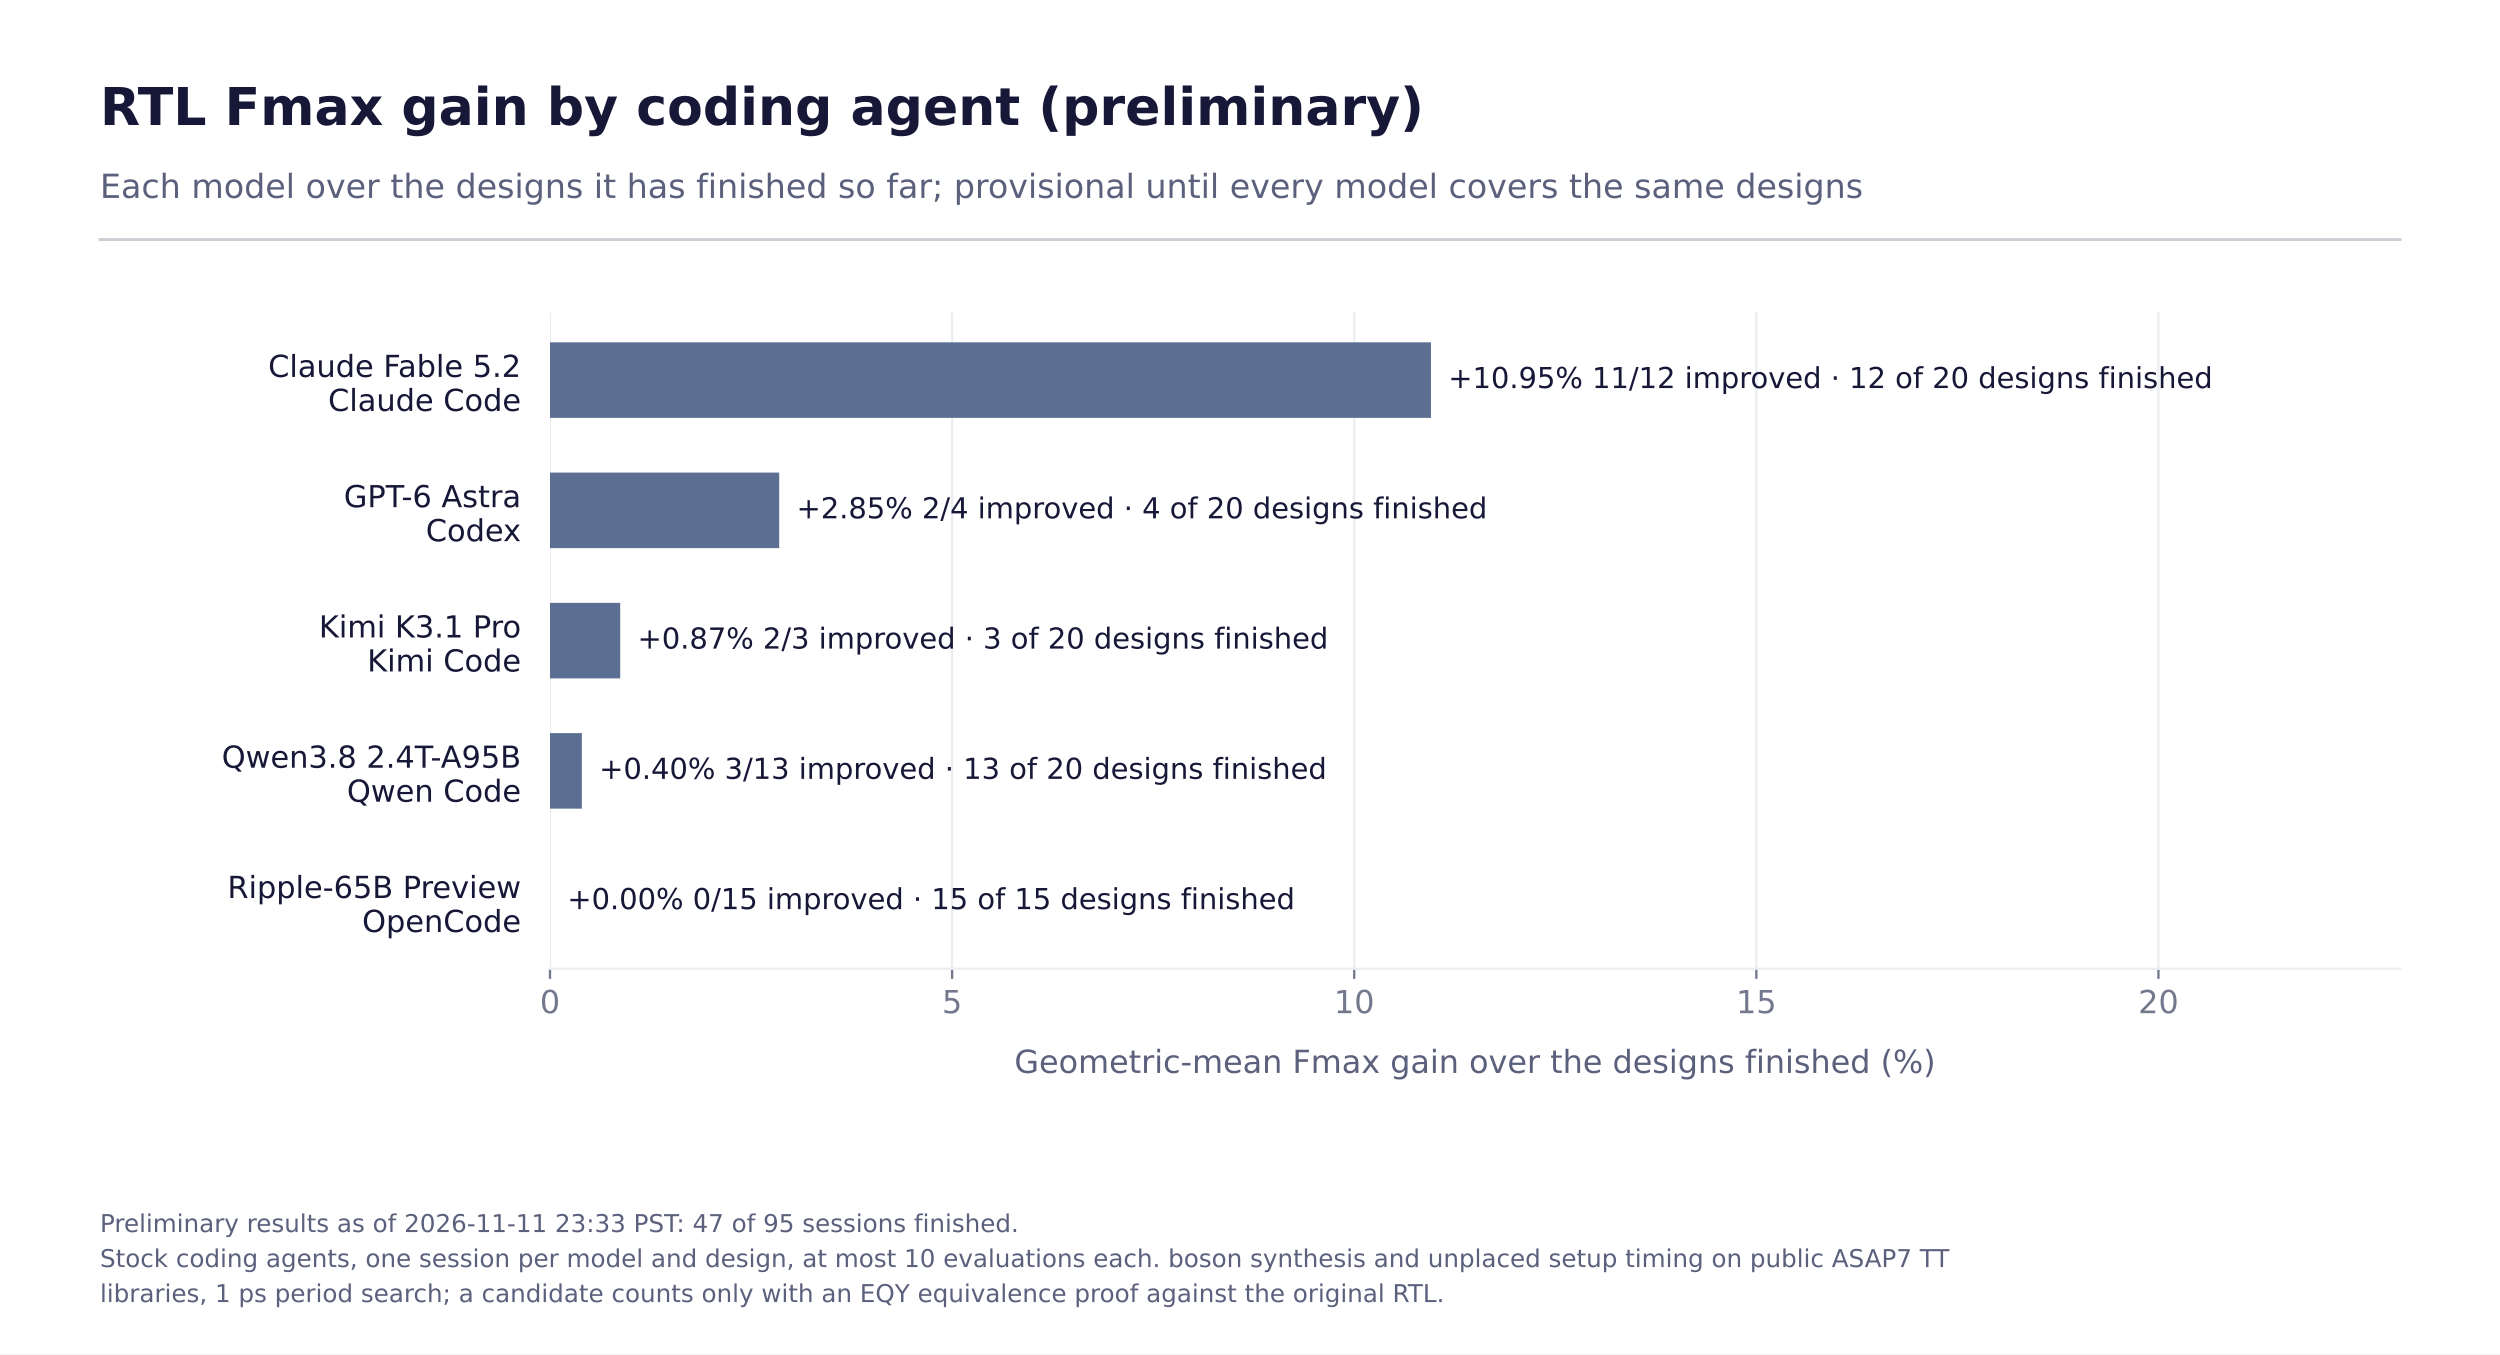
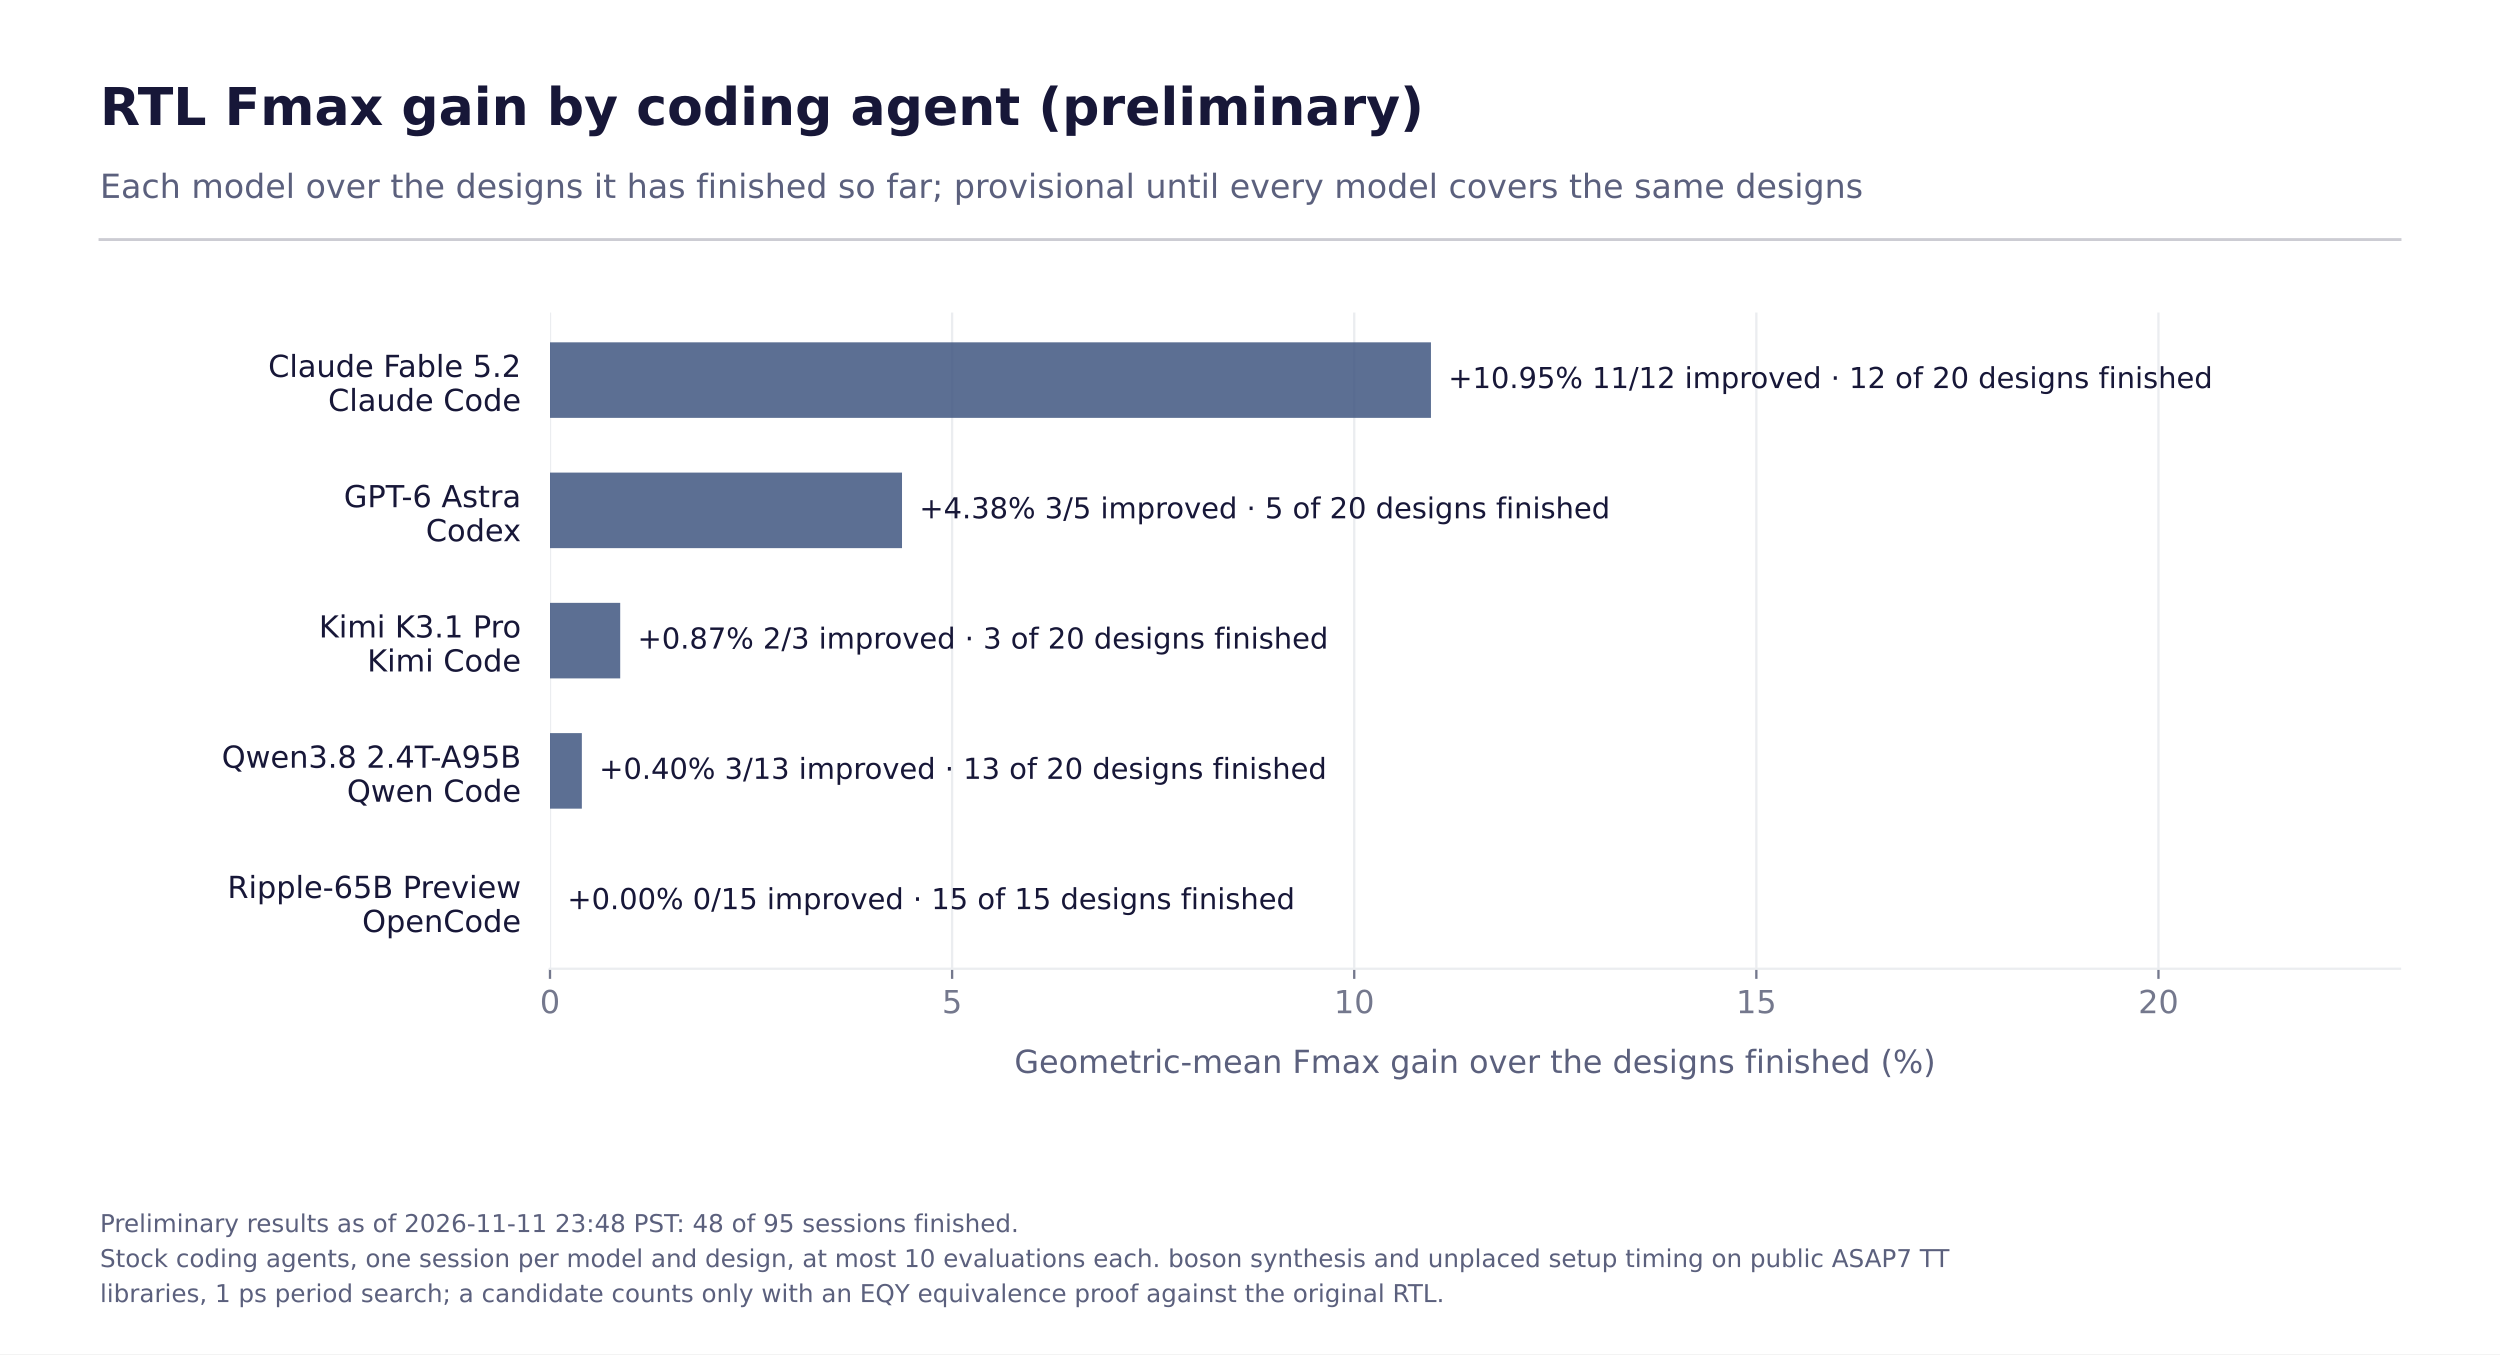
<svg xmlns="http://www.w3.org/2000/svg" xmlns:xlink="http://www.w3.org/1999/xlink" width="864pt" height="468pt" viewBox="0 0 864 468" version="1.1">
  <defs>
    <style type="text/css">*{stroke-linejoin: round; stroke-linecap: butt}</style>
  </defs>
  <g id="figure_1">
    <g id="patch_1">
      <path d="M 0 468  L 864 468  L 864 0  L 0 0  z " style="fill: #ffffff" />
    </g>
    <g id="axes_1">
      <g id="patch_2">
        <path d="M 190.08 334.8  L 829.44 334.8  L 829.44 108  L 190.08 108  z " style="fill: #ffffff" />
      </g>
      <g id="matplotlib.axis_1">
        <g id="xtick_1">
          <g id="line2d_1">
            <path d="M 190.08 334.8  L 190.08 108  " clip-path="url(#p4ebb32de9a)" style="fill: none; stroke: #ebedf0; stroke-width: 0.8; stroke-linecap: square" />
          </g>
          <g id="line2d_2">
            <defs>
              <path id="m93d353a957" d="M 0 0  L 0 3.5  " style="stroke: #74788d; stroke-width: 0.8" />
            </defs>
            <g>
              <use xlink:href="#m93d353a957" x="190.08" y="334.8" style="fill: #74788d; stroke: #74788d; stroke-width: 0.8" />
            </g>
          </g>
          <g id="text_1">
            <text style="fill: #74788d; font: 11px 'DejaVu Sans'; text-anchor: middle" x="190.08" y="350.158" transform="rotate(-0 190.08 350.1583)">0</text>
          </g>
        </g>
        <g id="xtick_2">
          <g id="line2d_3">
            <path d="M 329.051 334.8  L 329.051 108  " clip-path="url(#p4ebb32de9a)" style="fill: none; stroke: #ebedf0; stroke-width: 0.8; stroke-linecap: square" />
          </g>
          <g id="line2d_4">
            <g>
              <use xlink:href="#m93d353a957" x="329.051" y="334.8" style="fill: #74788d; stroke: #74788d; stroke-width: 0.8" />
            </g>
          </g>
          <g id="text_2">
            <text style="fill: #74788d; font: 11px 'DejaVu Sans'; text-anchor: middle" x="329.051" y="350.158" transform="rotate(-0 329.0508 350.1583)">5</text>
          </g>
        </g>
        <g id="xtick_3">
          <g id="line2d_5">
            <path d="M 468.022 334.8  L 468.022 108  " clip-path="url(#p4ebb32de9a)" style="fill: none; stroke: #ebedf0; stroke-width: 0.8; stroke-linecap: square" />
          </g>
          <g id="line2d_6">
            <g>
              <use xlink:href="#m93d353a957" x="468.022" y="334.8" style="fill: #74788d; stroke: #74788d; stroke-width: 0.8" />
            </g>
          </g>
          <g id="text_3">
            <text style="fill: #74788d; font: 11px 'DejaVu Sans'; text-anchor: middle" x="468.022" y="350.158" transform="rotate(-0 468.0215 350.1583)">10</text>
          </g>
        </g>
        <g id="xtick_4">
          <g id="line2d_7">
            <path d="M 606.992 334.8  L 606.992 108  " clip-path="url(#p4ebb32de9a)" style="fill: none; stroke: #ebedf0; stroke-width: 0.8; stroke-linecap: square" />
          </g>
          <g id="line2d_8">
            <g>
              <use xlink:href="#m93d353a957" x="606.992" y="334.8" style="fill: #74788d; stroke: #74788d; stroke-width: 0.8" />
            </g>
          </g>
          <g id="text_4">
            <text style="fill: #74788d; font: 11px 'DejaVu Sans'; text-anchor: middle" x="606.992" y="350.158" transform="rotate(-0 606.9923 350.1583)">15</text>
          </g>
        </g>
        <g id="xtick_5">
          <g id="line2d_9">
            <path d="M 745.963 334.8  L 745.963 108  " clip-path="url(#p4ebb32de9a)" style="fill: none; stroke: #ebedf0; stroke-width: 0.8; stroke-linecap: square" />
          </g>
          <g id="line2d_10">
            <g>
              <use xlink:href="#m93d353a957" x="745.963" y="334.8" style="fill: #74788d; stroke: #74788d; stroke-width: 0.8" />
            </g>
          </g>
          <g id="text_5">
            <text style="fill: #74788d; font: 11px 'DejaVu Sans'; text-anchor: middle" x="745.963" y="350.158" transform="rotate(-0 745.963 350.1583)">20</text>
          </g>
        </g>
        <g id="text_6">
          <text style="fill: #5b607d; font: 11px 'DejaVu Sans'; text-anchor: middle" x="509.76" y="370.804" transform="rotate(-0 509.76 370.8042)">Geometric-mean Fmax gain over the designs finished (%)</text>
        </g>
      </g>
      <g id="matplotlib.axis_2">
        <g id="ytick_1">
          <g id="line2d_11" />
          <g id="text_7">
            <text style="fill: #171738; font: 10.5px 'DejaVu Sans'" transform="translate(92.68391 130.2724)">Claude Fable 5.2</text>
            <text style="fill: #171738; font: 10.5px 'DejaVu Sans'" transform="translate(113.3952 142.0301)">Claude Code</text>
          </g>
        </g>
        <g id="ytick_2">
          <g id="line2d_12" />
          <g id="text_8">
            <text style="fill: #171738; font: 10.5px 'DejaVu Sans'" transform="translate(118.8322 175.2903)">GPT-6 Astra</text>
            <text style="fill: #171738; font: 10.5px 'DejaVu Sans'" transform="translate(147.1658 187.048)">Codex</text>
          </g>
        </g>
        <g id="ytick_3">
          <g id="line2d_13" />
          <g id="text_9">
            <text style="fill: #171738; font: 10.5px 'DejaVu Sans'" transform="translate(110.2222 220.3082)">Kimi K3.1 Pro</text>
            <text style="fill: #171738; font: 10.5px 'DejaVu Sans'" transform="translate(126.9123 232.0659)">Kimi Code</text>
          </g>
        </g>
        <g id="ytick_4">
          <g id="line2d_14" />
          <g id="text_10">
            <text style="fill: #171738; font: 10.5px 'DejaVu Sans'" transform="translate(76.62383 265.326)">Qwen3.8 2.4T-A95B</text>
            <text style="fill: #171738; font: 10.5px 'DejaVu Sans'" transform="translate(119.892 277.0837)">Qwen Code</text>
          </g>
        </g>
        <g id="ytick_5">
          <g id="line2d_15" />
          <g id="text_11">
            <text style="fill: #171738; font: 10.5px 'DejaVu Sans'" transform="translate(78.59914 310.3439)">Ripple-65B Preview</text>
            <text style="fill: #171738; font: 10.5px 'DejaVu Sans'" transform="translate(125.1502 322.1016)">OpenCode</text>
          </g>
        </g>
      </g>
      <g id="patch_3">
        <path d="M 190.08 118.309  L 494.537 118.309  L 494.537 144.419  L 190.08 144.419  z " clip-path="url(#p4ebb32de9a)" style="fill: #3f5680; opacity: 0.85" />
      </g>
      <g id="patch_4">
-         <path d="M 190.08 163.327  L 269.293 163.327  L 269.293 189.437  L 190.08 189.437  z " clip-path="url(#p4ebb32de9a)" style="fill: #3f5680; opacity: 0.85" />
+         <path d="M 190.08 163.327  L 311.735 163.327  L 311.735 189.437  L 190.08 189.437  z " clip-path="url(#p4ebb32de9a)" style="fill: #3f5680; opacity: 0.85" />
      </g>
      <g id="patch_5">
        <path d="M 190.08 208.345  L 214.344 208.345  L 214.344 234.455  L 190.08 234.455  z " clip-path="url(#p4ebb32de9a)" style="fill: #3f5680; opacity: 0.85" />
      </g>
      <g id="patch_6">
        <path d="M 190.08 253.363  L 201.086 253.363  L 201.086 279.473  L 190.08 279.473  z " clip-path="url(#p4ebb32de9a)" style="fill: #3f5680; opacity: 0.85" />
      </g>
      <g id="patch_7">
        <path d="M 190.08 298.381  L 190.08 298.381  L 190.08 324.491  L 190.08 324.491  z " clip-path="url(#p4ebb32de9a)" style="fill: #3f5680; opacity: 0.85" />
      </g>
      <g id="patch_8">
        <path d="M 190.08 334.8  L 829.44 334.8  " style="fill: none; stroke: #ebedf0; stroke-width: 0.8; stroke-linejoin: miter; stroke-linecap: square" />
      </g>
      <g id="text_12">
        <text style="fill: #171738; font: 10px 'DejaVu Sans'; text-anchor: start" x="500.537" y="134.124" transform="rotate(-0 500.5371 134.1236)">+10.95%   11/12 improved · 12 of 20 designs finished</text>
      </g>
      <g id="text_13">
-         <text style="fill: #171738; font: 10px 'DejaVu Sans'; text-anchor: start" x="275.293" y="179.142" transform="rotate(-0 275.2933 179.1415)">+2.85%   2/4 improved · 4 of 20 designs finished</text>
+         <text style="fill: #171738; font: 10px 'DejaVu Sans'; text-anchor: start" x="317.735" y="179.142" transform="rotate(-0 317.735 179.1415)">+4.38%   3/5 improved · 5 of 20 designs finished</text>
      </g>
      <g id="text_14">
        <text style="fill: #171738; font: 10px 'DejaVu Sans'; text-anchor: start" x="220.344" y="224.159" transform="rotate(-0 220.3443 224.1594)">+0.87%   2/3 improved · 3 of 20 designs finished</text>
      </g>
      <g id="text_15">
        <text style="fill: #171738; font: 10px 'DejaVu Sans'; text-anchor: start" x="207.086" y="269.177" transform="rotate(-0 207.0865 269.1772)">+0.40%   3/13 improved · 13 of 20 designs finished</text>
      </g>
      <g id="text_16">
        <text style="fill: #171738; font: 10px 'DejaVu Sans'; text-anchor: start" x="196.08" y="314.195" transform="rotate(-0 196.08 314.1951)">+0.00%   0/15 improved · 15 of 15 designs finished</text>
      </g>
    </g>
    <g id="line2d_16">
      <path d="M 34.56 82.8  L 829.44 82.8  " style="fill: none; stroke: #171738; stroke-opacity: 0.22; stroke-linecap: square" />
    </g>
    <g id="text_17">
      <text style="fill: #171738; font: 700 18px 'DejaVu Sans'; text-anchor: start" x="34.56" y="43.2" transform="rotate(-0 34.56 43.2)">RTL Fmax gain by coding agent (preliminary)</text>
    </g>
    <g id="text_18">
      <text style="fill: #5b607d; font: 11.5px 'DejaVu Sans'; text-anchor: start" x="34.56" y="68.4" transform="rotate(-0 34.56 68.4)">Each model over the designs it has finished so far; provisional until every model covers the same designs</text>
    </g>
    <g id="text_19">
-       <text style="fill: #5b607d; font: 8.5px 'DejaVu Sans'" transform="translate(34.56 425.7968)">Preliminary results as of 2026-11-11 23:33 PST: 47 of 95 sessions finished.</text>
+       <text style="fill: #5b607d; font: 8.5px 'DejaVu Sans'" transform="translate(34.56 425.7968)">Preliminary results as of 2026-11-11 23:48 PST: 48 of 95 sessions finished.</text>
      <text style="fill: #5b607d; font: 8.5px 'DejaVu Sans'" transform="translate(34.56 437.8984)">Stock coding agents, one session per model and design, at most 10 evaluations each. boson synthesis and unplaced setup timing on public ASAP7 TT</text>
      <text style="fill: #5b607d; font: 8.5px 'DejaVu Sans'" transform="translate(34.56 450)">libraries, 1 ps period search; a candidate counts only with an EQY equivalence proof against the original RTL.</text>
    </g>
  </g>
  <defs>
    <clipPath id="p4ebb32de9a">
      <rect x="190.08" y="108" width="639.36" height="226.8" />
    </clipPath>
  </defs>
</svg>
